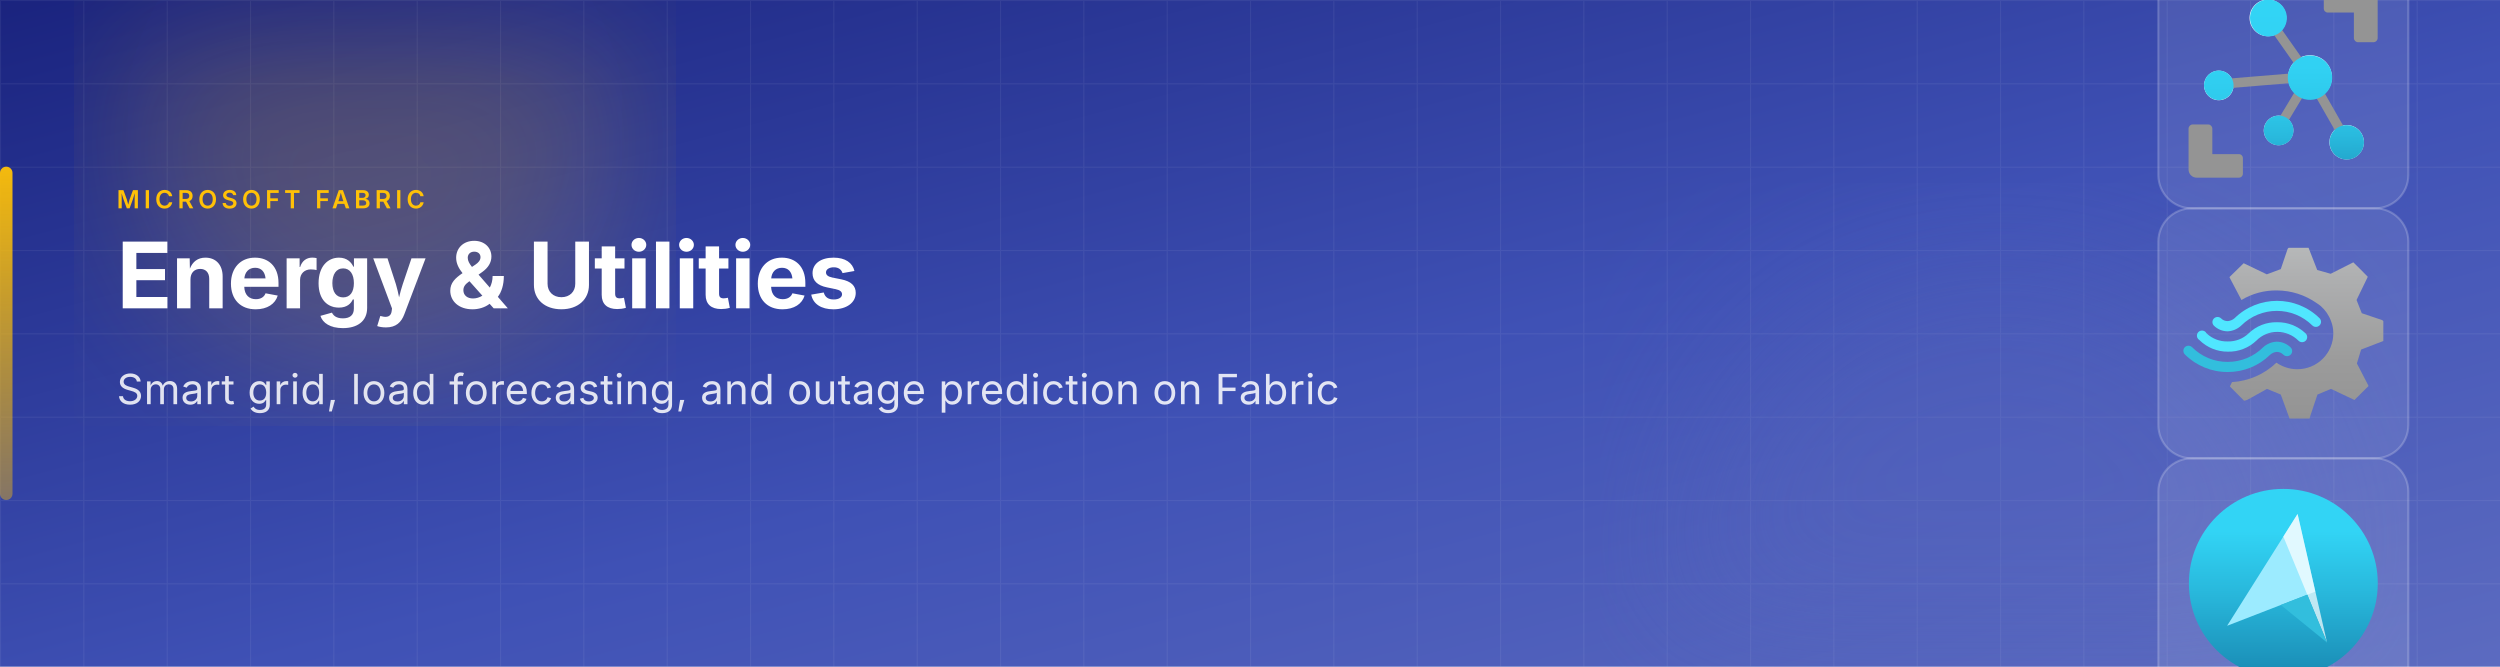
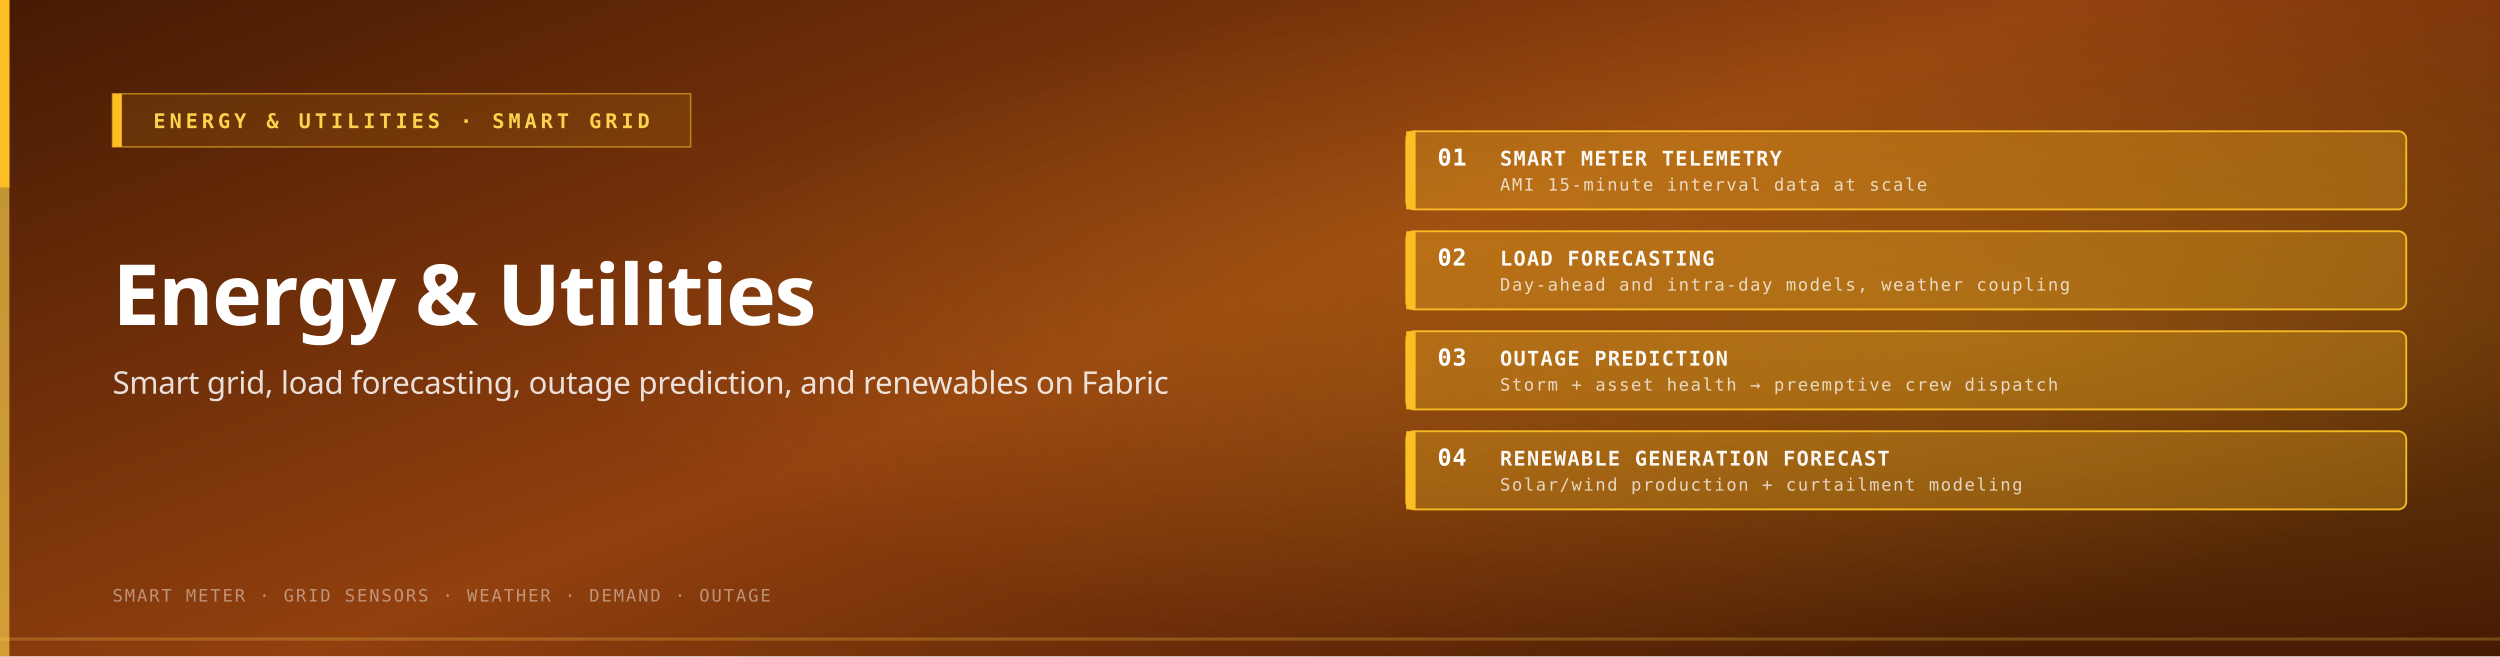
- <svg xmlns="http://www.w3.org/2000/svg" viewBox="0 0 1200 320" width="1200" height="320" role="img" aria-label="Energy &amp; Utilities">
+ <svg xmlns="http://www.w3.org/2000/svg" viewBox="0 0 1600 420" width="1600" height="420" role="img" aria-labelledby="title desc" preserveAspectRatio="xMidYMid slice">
  <defs>
-     <linearGradient id="bg" x1="0" y1="0" x2="1" y2="1">
-       <stop offset="0%" stop-color="#1A237E" />
-       <stop offset="55%" stop-color="#3F51B5" />
-       <stop offset="100%" stop-color="#5C6BC0" />
+     <linearGradient id="bg" x1="0" y1="0" x2="1" y2="0.7">
+       <stop offset="0%" stop-color="#451A03" />
+       <stop offset="55%" stop-color="#92400E" />
+       <stop offset="100%" stop-color="#451A03" />
    </linearGradient>
-     <linearGradient id="accent" x1="0" y1="0" x2="0" y2="1">
-       <stop offset="0%" stop-color="#FFC107" stop-opacity="0.95" />
-       <stop offset="100%" stop-color="#FFC107" stop-opacity="0.4" />
-     </linearGradient>
-     <pattern id="grid" width="40" height="40" patternUnits="userSpaceOnUse">
-       <path d="M 40 0 L 0 0 0 40" fill="none" stroke="rgba(255,255,255,0.06)" stroke-width="1" />
-     </pattern>
-     <filter id="blur">
-       <feGaussianBlur stdDeviation="40" />
-     </filter>
+     <radialGradient id="glow" cx="78%" cy="50%" r="55%">
+       <stop offset="0%" stop-color="#FBBF24" stop-opacity="0.25" />
+       <stop offset="100%" stop-color="#FBBF24" stop-opacity="0" />
+     </radialGradient>
+     <style>
+       .h-title { font-family:'IBM Plex Sans','Segoe UI','Helvetica Neue',sans-serif; font-weight:600; font-size:54px; fill:#FFFFFF; letter-spacing:-1.0px; }
+       .h-sub   { font-family:'IBM Plex Sans','Segoe UI','Helvetica Neue',sans-serif; font-weight:400; font-size:20px; fill:#FFFFFF; fill-opacity:0.84; letter-spacing:-0.2px; }
+       .h-chip  { font-family:'JetBrains Mono','SF Mono','Consolas',monospace; font-weight:700; font-size:13px; letter-spacing:2.5px; fill:#FCD34D; }
+       .h-foot  { font-family:'JetBrains Mono','SF Mono','Consolas',monospace; font-weight:500; font-size:11px; letter-spacing:1.2px; fill:#FFFFFF; fill-opacity:0.45; }
+       .v-num   { font-family:'JetBrains Mono','SF Mono','Consolas',monospace; font-weight:700; font-size:15px; fill:#FFFFFF; letter-spacing:0.5px; }
+       .v-lbl   { font-family:'JetBrains Mono','SF Mono','Consolas',monospace; font-weight:600; font-size:13px; fill:#FFFFFF; fill-opacity:0.95; letter-spacing:0.8px; }
+       .v-cap   { font-family:'JetBrains Mono','SF Mono','Consolas',monospace; font-weight:500; font-size:11px; fill:#FFFFFF; fill-opacity:0.75; letter-spacing:1.0px; }
+     </style>
  </defs>
-   <rect width="1200" height="320" fill="url(#bg)" />
-   <rect width="1200" height="320" fill="url(#grid)" />
-   <circle cx="180" cy="60" r="120" fill="#FFC107" opacity="0.20" filter="url(#blur)" />
-   <circle cx="960" cy="280" r="160" fill="#5C6BC0" opacity="0.30" filter="url(#blur)" />
-   <rect x="0" y="80" width="6" height="160" fill="url(#accent)" rx="3" />
-   <text x="56" y="148" font-family="Inter, system-ui, sans-serif" font-size="44" font-weight="700" fill="#FFFFFF" letter-spacing="-0.5">Energy &amp; Utilities</text>
-   <text x="56" y="194" font-family="Inter, system-ui, sans-serif" font-size="20" font-weight="400" fill="rgba(255,255,255,0.85)" letter-spacing="0.2">Smart grid, load forecasting, and outage prediction on Fabric</text>
-   <text x="56" y="100" font-family="Inter, system-ui, sans-serif" font-size="12" font-weight="600" fill="#FFC107" letter-spacing="2" text-transform="uppercase">MICROSOFT FABRIC</text>
-   <g transform="translate(1048,-8)">
-     <rect x="-12" y="-12" width="120" height="120" rx="16" ry="16" fill="rgba(255,255,255,0.10)" stroke="rgba(255,255,255,0.20)" stroke-width="1" />
-     <svg x="0" y="0" width="96" height="96" viewBox="0 0 18 18" preserveAspectRatio="xMidYMid meet">
-       <defs>
-         <linearGradient id="faaeb69b-3035-4577-9cb1-ddd3fba791e3" x1="9.13" y1="18.81" x2="8.85" y2="-8.1" gradientUnits="userSpaceOnUse">
-           <stop offset="0" stop-color="#198ab3" />
-           <stop offset="0" stop-color="#198ab3" />
-           <stop offset="0.09" stop-color="#22a5cb" />
-           <stop offset="0.19" stop-color="#29bade" />
-           <stop offset="0.29" stop-color="#2ec9eb" />
-           <stop offset="0.42" stop-color="#31d1f3" />
-           <stop offset="0.62" stop-color="#32d4f5" />
-         </linearGradient>
-       </defs>
-       <circle id="fa3a22e9-e4e8-46a1-bc09-f9532747c739" cx="11.4" cy="8.44" r="1.97" fill="#fff" />
-       <circle id="eb214416-6791-4934-ac0c-35afaa829f6e" cx="14.7" cy="14.3" r="1.55" fill="#fff" />
-       <circle id="a4424413-b91f-48da-aedd-39e3a978b430" cx="8.57" cy="13.24" r="1.33" fill="#fff" />
-       <circle id="f7ecfc1a-3268-471b-9464-57023bfc9cc4" cx="7.61" cy="3.11" r="1.65" fill="#fff" />
-       <circle id="b4388938-ad80-41b4-b729-5c21e3eab320" cx="3.19" cy="9.19" r="1.33" fill="#fff" />
-       <polygon points="15.06 13.99 11.73 8.16 11.4 8.35 11.67 8.15 7.9 2.79 7.21 3.29 10.55 8.04 3.15 8.65 3.22 9.51 10.55 8.9 8.12 12.94 8.85 13.38 11.35 9.22 14.32 14.41 15.06 13.99" fill="#949494" />
-       <g>
-         <path d="M17.53,1.23h0A.73.73,0,0,0,16.8.5H13a.36.36,0,0,0-.36.36V2.27a.36.36,0,0,0,.36.36h2.35v2.3a.38.38,0,0,0,.37.37h1.4a.38.38,0,0,0,.37-.37V1.23Z" fill="#949494" />
-         <path d="M5,15.37H2.61v-2.3a.38.38,0,0,0-.37-.37H.84a.38.38,0,0,0-.37.37v3.7h0a.73.73,0,0,0,.73.72H5a.36.36,0,0,0,.36-.36V15.73A.36.36,0,0,0,5,15.37Z" fill="#949494" />
-       </g>
-       <path d="M11.4,6.49a2,2,0,1,1-2,1.95A2,2,0,0,1,11.4,6.49ZM6,3.11A1.66,1.66,0,1,0,7.62,1.46,1.65,1.65,0,0,0,6,3.11ZM1.86,9.18A1.33,1.33,0,1,0,3.19,7.85,1.33,1.33,0,0,0,1.86,9.18Zm5.38,4.05A1.34,1.34,0,1,0,8.58,11.9,1.33,1.33,0,0,0,7.24,13.23Zm5.92,1.07a1.55,1.55,0,1,0,1.55-1.54A1.53,1.53,0,0,0,13.16,14.3Z" fill="url(#faaeb69b-3035-4577-9cb1-ddd3fba791e3)" />
-     </svg>
+   <rect width="1600" height="420" fill="url(#bg)" />
+   <rect width="1600" height="420" fill="url(#glow)" />
+   <rect x="0" y="0" width="6" height="420" fill="#FCD34D" opacity="0.65" />
+   <rect x="0" y="0" width="6" height="120" fill="#FBBF24" />
+   <rect x="0" y="408" width="1600" height="2" fill="#FCD34D" opacity="0.25" />
+   <g transform="translate(72, 60)">
+     <rect x="0" y="0" width="370" height="34" rx="0" fill="#FBBF24" fill-opacity="0.10" stroke="#FBBF24" stroke-opacity="0.55" />
+     <rect x="0" y="0" width="6" height="34" fill="#FBBF24" />
+     <text class="h-chip" x="185.0" y="22" text-anchor="middle">ENERGY &amp; UTILITIES · SMART GRID</text>
  </g>
-   <g transform="translate(1048,112)">
-     <rect x="-12" y="-12" width="120" height="120" rx="16" ry="16" fill="rgba(255,255,255,0.10)" stroke="rgba(255,255,255,0.20)" stroke-width="1" />
-     <svg x="0" y="0" width="96" height="96" viewBox="0 0 18 18" preserveAspectRatio="xMidYMid meet">
-       <defs>
-         <linearGradient id="bf1f93aa-5175-40a2-82a6-8b8653d30d7a" x1="11.08" y1="31.2" x2="11.08" y2="15.71" gradientTransform="translate(0 -14.32) scale(1 0.99)" gradientUnits="userSpaceOnUse">
-           <stop offset="0" stop-color="#949494" />
-           <stop offset="0.33" stop-color="#9b9b9b" />
-           <stop offset="0.82" stop-color="#aeafb0" />
-           <stop offset="1" stop-color="#b6b8b9" />
-         </linearGradient>
-       </defs>
-       <g>
-         <path d="M18,9.69V7.9l-.1-.09-1.84-.62L15.59,6l.91-1.88.1-.21L16,3.3l-.7-.69-.24.12-1.8.91L12.05,3.3l-.78-2H9.48l-.09.09L8.77,3.22l-1.26.47-2.08-1L4.15,3.94l.12.24L5.23,6a6,6,0,0,1,3.2-.86A6.26,6.26,0,0,1,12,6.28a3.32,3.32,0,0,1,.36.26l0,0a3.25,3.25,0,0,1,.93,1.35h0A3,3,0,0,1,13.5,9a3.23,3.23,0,0,1-3.25,3.23,3.27,3.27,0,0,1-1.87-.59,6.31,6.31,0,0,1-4,1.75l-.19.39,1.28,1.29L5.73,15,7.53,14l1.24.51.79,2.16h1.8l.07-.25.64-1.91L13.29,14l2.11,1,1.27-1.26-.12-.24-.93-1.79L16,10.46Z" fill="url(#bf1f93aa-5175-40a2-82a6-8b8653d30d7a)" />
-         <path d="M4,10.65H4A3.6,3.6,0,0,1,1.44,9.6.46.46,0,1,1,2.09,9,2.65,2.65,0,0,0,4,9.73H4A2.62,2.62,0,0,0,5.88,9a3.55,3.55,0,0,1,2.55-1A3.64,3.64,0,0,1,11,9a.46.46,0,1,1-.65.65,2.69,2.69,0,0,0-1.89-.78h0a2.61,2.61,0,0,0-1.88.78A3.61,3.61,0,0,1,4,10.65Z" fill="#50e6ff" />
-         <path d="M4,8.82H4A1.79,1.79,0,0,1,2.74,8.3a.46.46,0,0,1,.65-.65A.84.84,0,0,0,4,7.9H4a1.08,1.08,0,0,0,.6-.25,5.46,5.46,0,0,1,7.67,0,.46.46,0,0,1-.65.65,4.55,4.55,0,0,0-6.41,0A1.94,1.94,0,0,1,4,8.82Z" fill="#50e6ff" />
-         <path d="M4,12.48A5.41,5.41,0,0,1,.13,10.89a.47.47,0,0,1,0-.64.47.47,0,0,1,.66,0A4.47,4.47,0,0,0,4,11.57,4.5,4.5,0,0,0,7.2,10.24a1.94,1.94,0,0,1,1.21-.49,1.83,1.83,0,0,1,1.25.52.46.46,0,0,1,0,.65.47.47,0,0,1-.66,0,.83.83,0,0,0-.59-.25h0a1,1,0,0,0-.6.26A5.41,5.41,0,0,1,4,12.48Z" fill="#32bedd" />
-       </g>
-     </svg>
-   </g>
-   <g transform="translate(1048,232)">
-     <rect x="-12" y="-12" width="120" height="120" rx="16" ry="16" fill="rgba(255,255,255,0.10)" stroke="rgba(255,255,255,0.20)" stroke-width="1" />
-     <svg x="0" y="0" width="96" height="96" viewBox="0 0 18 18" preserveAspectRatio="xMidYMid meet">
-       <defs>
-         <linearGradient id="b708c95a-acf9-48dc-86e6-fd00deeb187d" x1="9" y1="17.5" x2="9" y2="0.5" gradientUnits="userSpaceOnUse">
-           <stop offset="0" stop-color="#198ab3" />
-           <stop offset="0.442" stop-color="#28b7db" />
-           <stop offset="0.775" stop-color="#32d4f5" />
-         </linearGradient>
-       </defs>
-       <g>
-         <circle cx="9" cy="9" r="8.5" fill="url(#b708c95a-acf9-48dc-86e6-fd00deeb187d)" />
-         <g>
-           <path id="aea28990-0f7a-41ea-b630-96207e88670d" d="M10.282,2.757,3.941,12.82,11.88,9.742Z" fill="#9cebff" />
-           <path id="ab7613f7-985d-4b9c-a222-e520a3439041" d="M9,4.79l3.934,9.54L10.282,2.757Z" fill="#fff" opacity="0.7" />
-           <path id="f5bebea7-9a6d-4d44-be76-be804ddf602b" d="M8.772,10.947l2.386-.925,1.776,4.308Z" fill="#32bedd" />
-         </g>
-       </g>
-     </svg>
+   <text class="h-title" x="72" y="208">Energy &amp; Utilities</text>
+   <text class="h-sub" x="72" y="252">Smart grid, load forecasting, outage prediction, and renewables on Fabric</text>
+   <text class="h-foot" x="72" y="385">SMART METER · GRID SENSORS · WEATHER · DEMAND · OUTAGE</text>
+   <g transform="translate(900, 84)">
+     <g transform="translate(0,0)">
+       <rect x="0" y="0" width="640" height="50" rx="5" fill="#FBBF24" fill-opacity="0.28" stroke="#FBBF24" stroke-opacity="0.95" stroke-width="1.2" />
+       <rect x="0" y="0" width="6" height="50" fill="#FBBF24" />
+       <text class="v-num" x="20" y="22">01</text>
+       <text class="v-lbl" x="60" y="22" font-size="14">SMART METER TELEMETRY</text>
+       <text class="v-cap" x="60" y="38">AMI 15-minute interval data at scale</text>
+     </g>
+     <g transform="translate(0,64)">
+       <rect x="0" y="0" width="640" height="50" rx="5" fill="#FBBF24" fill-opacity="0.28" stroke="#FBBF24" stroke-opacity="0.95" stroke-width="1.2" />
+       <rect x="0" y="0" width="6" height="50" fill="#FBBF24" />
+       <text class="v-num" x="20" y="22">02</text>
+       <text class="v-lbl" x="60" y="22" font-size="14">LOAD FORECASTING</text>
+       <text class="v-cap" x="60" y="38">Day-ahead and intra-day models, weather coupling</text>
+     </g>
+     <g transform="translate(0,128)">
+       <rect x="0" y="0" width="640" height="50" rx="5" fill="#FBBF24" fill-opacity="0.28" stroke="#FBBF24" stroke-opacity="0.95" stroke-width="1.2" />
+       <rect x="0" y="0" width="6" height="50" fill="#FBBF24" />
+       <text class="v-num" x="20" y="22">03</text>
+       <text class="v-lbl" x="60" y="22" font-size="14">OUTAGE PREDICTION</text>
+       <text class="v-cap" x="60" y="38">Storm + asset health → preemptive crew dispatch</text>
+     </g>
+     <g transform="translate(0,192)">
+       <rect x="0" y="0" width="640" height="50" rx="5" fill="#FBBF24" fill-opacity="0.28" stroke="#FBBF24" stroke-opacity="0.95" stroke-width="1.2" />
+       <rect x="0" y="0" width="6" height="50" fill="#FBBF24" />
+       <text class="v-num" x="20" y="22">04</text>
+       <text class="v-lbl" x="60" y="22" font-size="14">RENEWABLE GENERATION FORECAST</text>
+       <text class="v-cap" x="60" y="38">Solar/wind production + curtailment modeling</text>
+     </g>
  </g>
</svg>
